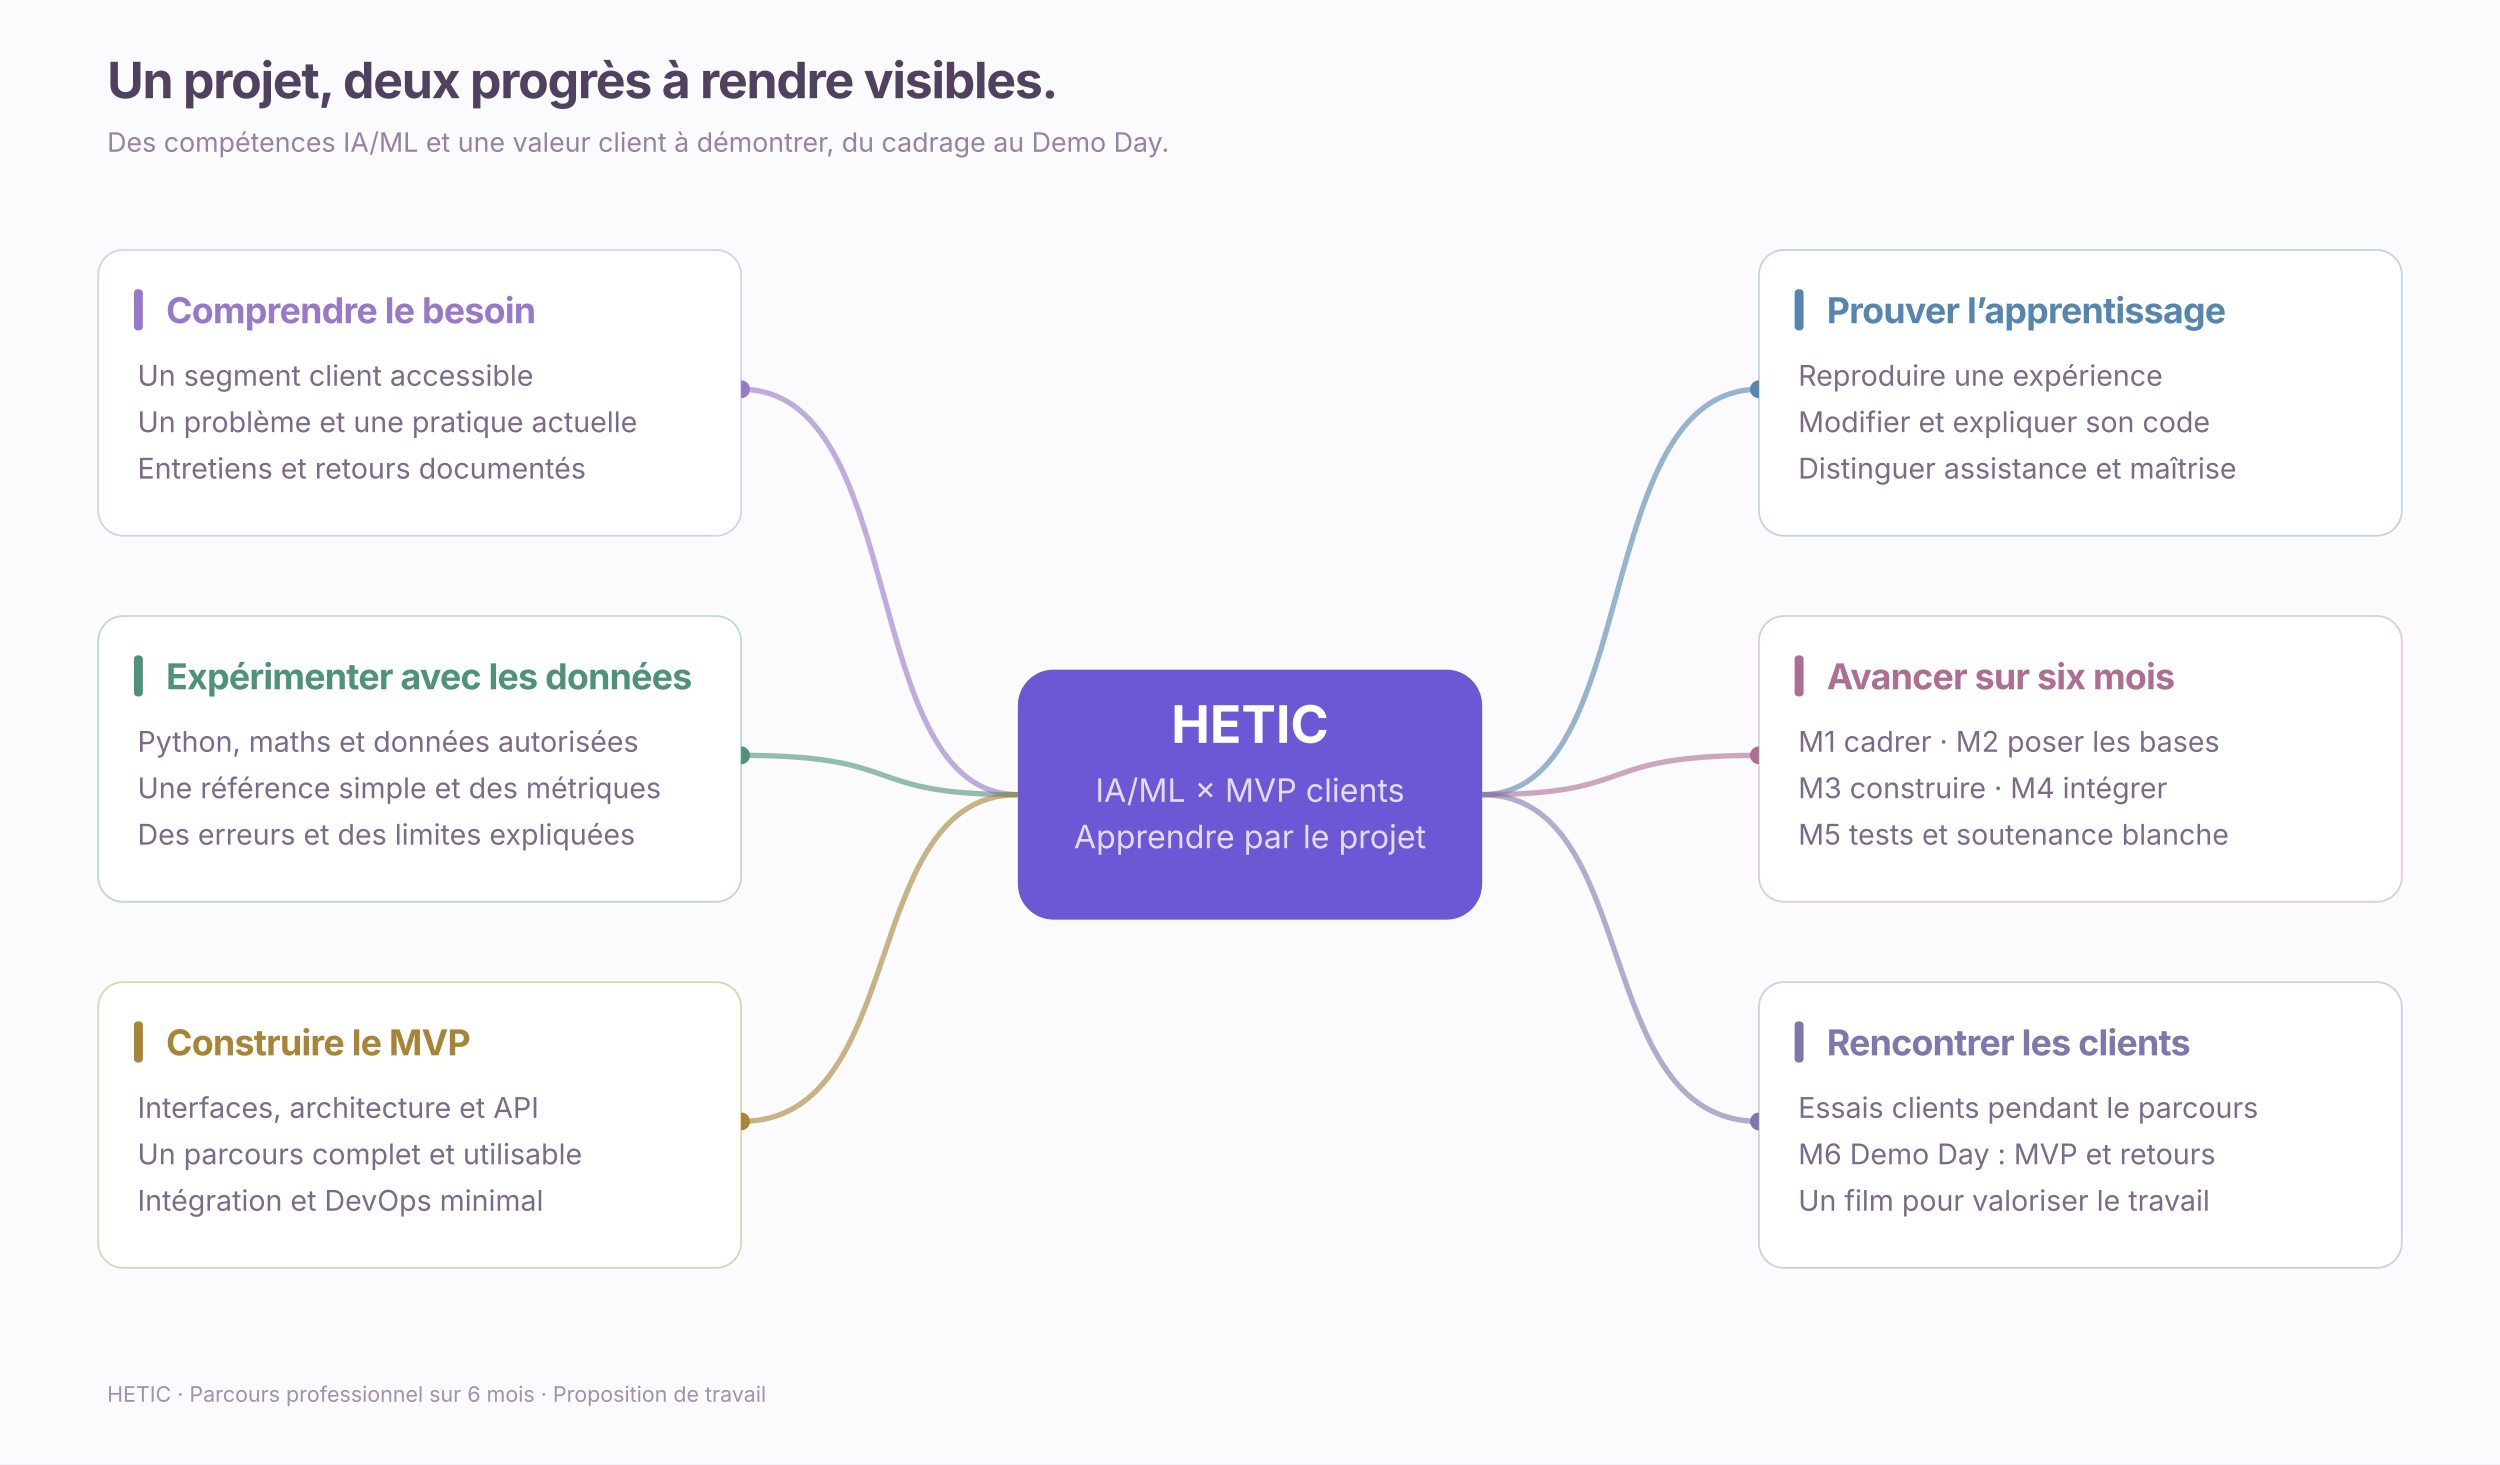
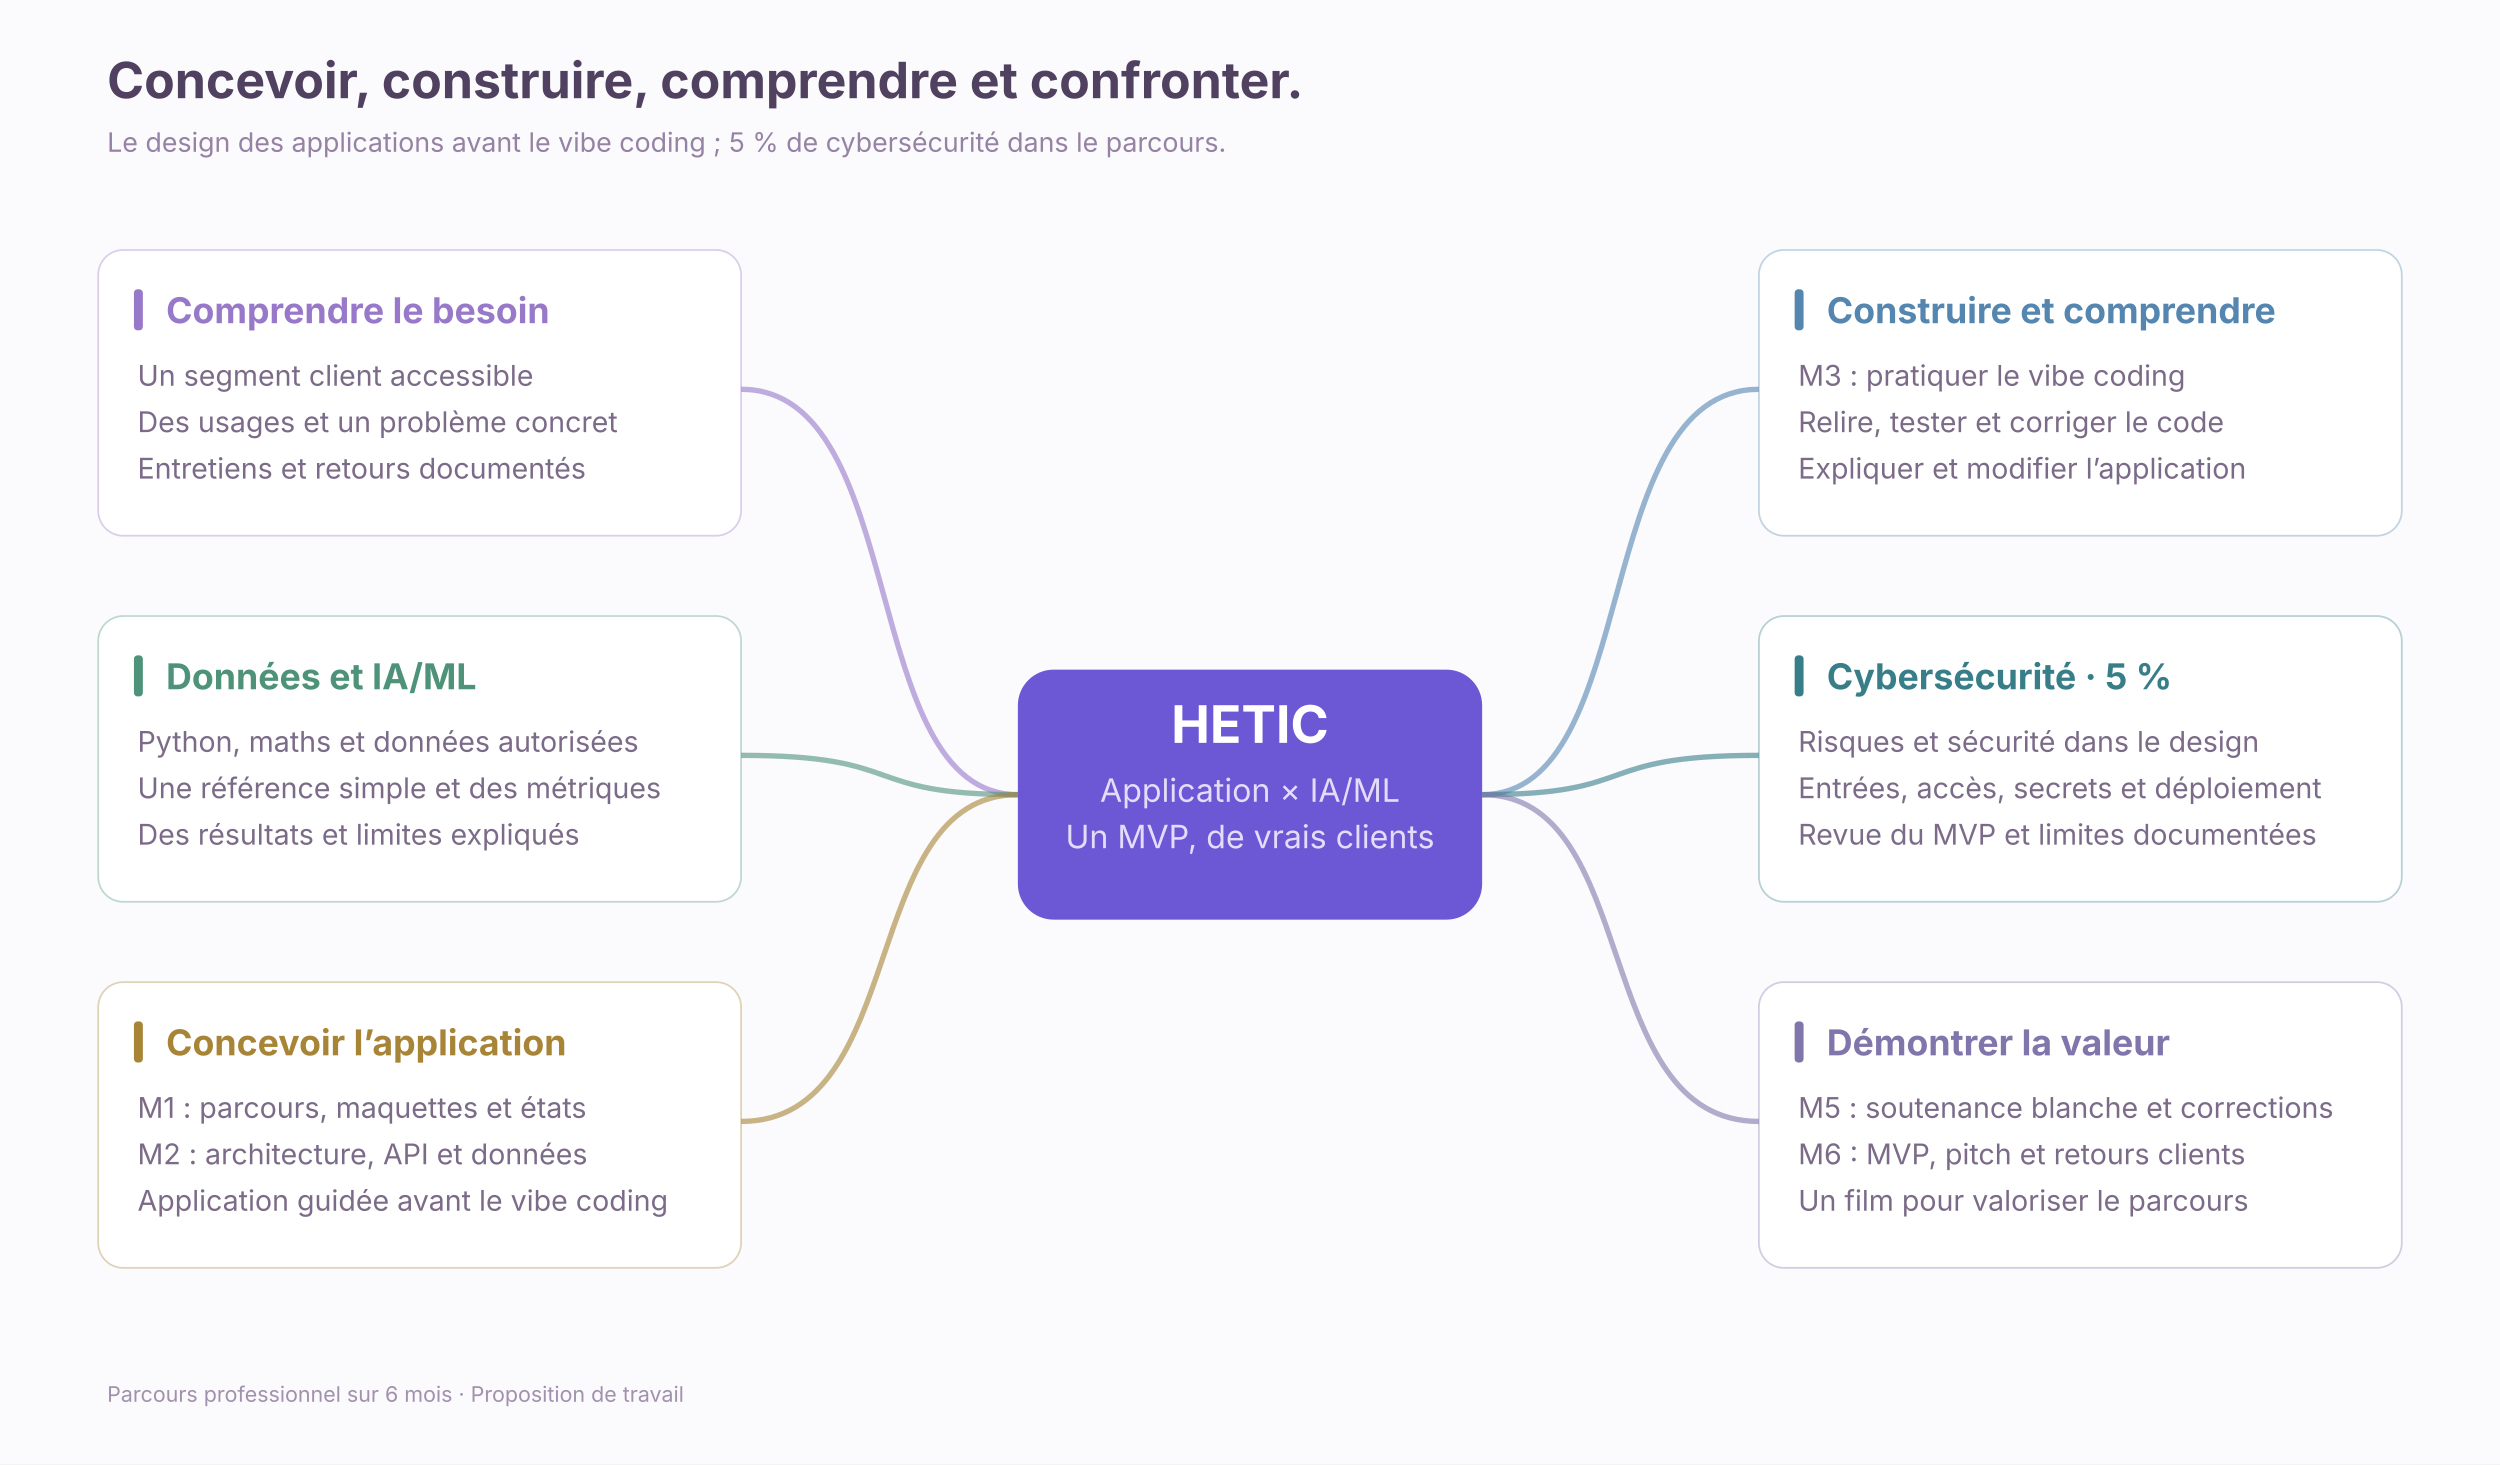
<svg xmlns="http://www.w3.org/2000/svg" viewBox="0 0 1400 820" role="img" aria-labelledby="title desc">
  <rect width="1400" height="820" fill="#fbfafc" />
-   <style>text{font-family:system-ui,-apple-system,BlinkMacSystemFont,Segoe UI,sans-serif}.branch{fill:none;stroke-width:3;opacity:.6}.label{font-size:20px;font-weight:650;letter-spacing:-.4px}.copy{font-size:16px;fill:#7c6b88}.center-copy{font-size:18px;fill:#e5dcfa}</style>
-   <text x="60" y="55" fill="#514160" font-size="28" font-weight="700" letter-spacing="-.7">Un projet, deux progrès à rendre visibles.</text>
-   <text x="60" y="85" fill="#9682a4" font-size="15">Des compétences IA/ML et une valeur client à démontrer, du cadrage au Demo Day.</text>
-   <path class="branch" stroke="#9878c9" d="M 570 445 C 480 445 510 218 415 218" />
-   <circle cx="415" cy="218" r="5" fill="#9878c9" />
+   <style>text{font-family:system-ui,-apple-system,BlinkMacSystemFont,Segoe UI,sans-serif}.copy{font-size:16px;fill:#7c6b88}</style>
+   <text x="60" y="55" fill="#514160" font-size="28" font-weight="700">Concevoir, construire, comprendre et confronter.</text>
+   <text x="60" y="85" fill="#9682a4" font-size="15">Le design des applications avant le vibe coding ; 5 % de cybersécurité dans le parcours.</text>
+   <path fill="none" stroke="#9878c9" stroke-width="3" opacity=".6" d="M 570 445 C 480 445 510 218 415 218" />
  <rect x="55" y="140" width="360" height="160" rx="14" fill="white" stroke="#9878c9" stroke-opacity=".35" />
  <rect x="75" y="162" width="5" height="23" rx="2" fill="#9878c9" />
-   <text class="label" x="93" y="181" fill="#9878c9">Comprendre le besoin</text>
+   <text x="93" y="181" fill="#9878c9" font-size="20" font-weight="650">Comprendre le besoin</text>
  <text class="copy" x="77" y="216">Un segment client accessible</text>
-   <text class="copy" x="77" y="242">Un problème et une pratique actuelle</text>
+   <text class="copy" x="77" y="242">Des usages et un problème concret</text>
  <text class="copy" x="77" y="268">Entretiens et retours documentés</text>
-   <path class="branch" stroke="#4e927a" d="M 570 445 C 480 445 510 423 415 423" />
-   <circle cx="415" cy="423" r="5" fill="#4e927a" />
+   <path fill="none" stroke="#4e927a" stroke-width="3" opacity=".6" d="M 570 445 C 480 445 510 423 415 423" />
  <rect x="55" y="345" width="360" height="160" rx="14" fill="white" stroke="#4e927a" stroke-opacity=".35" />
  <rect x="75" y="367" width="5" height="23" rx="2" fill="#4e927a" />
-   <text class="label" x="93" y="386" fill="#4e927a">Expérimenter avec les données</text>
+   <text x="93" y="386" fill="#4e927a" font-size="20" font-weight="650">Données et IA/ML</text>
  <text class="copy" x="77" y="421">Python, maths et données autorisées</text>
  <text class="copy" x="77" y="447">Une référence simple et des métriques</text>
-   <text class="copy" x="77" y="473">Des erreurs et des limites expliquées</text>
-   <path class="branch" stroke="#a78436" d="M 570 445 C 480 445 510 628 415 628" />
-   <circle cx="415" cy="628" r="5" fill="#a78436" />
+   <text class="copy" x="77" y="473">Des résultats et limites expliqués</text>
+   <path fill="none" stroke="#a78436" stroke-width="3" opacity=".6" d="M 570 445 C 480 445 510 628 415 628" />
  <rect x="55" y="550" width="360" height="160" rx="14" fill="white" stroke="#a78436" stroke-opacity=".35" />
  <rect x="75" y="572" width="5" height="23" rx="2" fill="#a78436" />
-   <text class="label" x="93" y="591" fill="#a78436">Construire le MVP</text>
-   <text class="copy" x="77" y="626">Interfaces, architecture et API</text>
-   <text class="copy" x="77" y="652">Un parcours complet et utilisable</text>
-   <text class="copy" x="77" y="678">Intégration et DevOps minimal</text>
-   <path class="branch" stroke="#5486b0" d="M 830 445 C 920 445 890 218 985 218" />
-   <circle cx="985" cy="218" r="5" fill="#5486b0" />
+   <text x="93" y="591" fill="#a78436" font-size="20" font-weight="650">Concevoir l’application</text>
+   <text class="copy" x="77" y="626">M1 : parcours, maquettes et états</text>
+   <text class="copy" x="77" y="652">M2 : architecture, API et données</text>
+   <text class="copy" x="77" y="678">Application guidée avant le vibe coding</text>
+   <path fill="none" stroke="#5486b0" stroke-width="3" opacity=".6" d="M 830 445 C 920 445 890 218 985 218" />
  <rect x="985" y="140" width="360" height="160" rx="14" fill="white" stroke="#5486b0" stroke-opacity=".35" />
  <rect x="1005" y="162" width="5" height="23" rx="2" fill="#5486b0" />
-   <text class="label" x="1023" y="181" fill="#5486b0">Prouver l’apprentissage</text>
-   <text class="copy" x="1007" y="216">Reproduire une expérience</text>
-   <text class="copy" x="1007" y="242">Modifier et expliquer son code</text>
-   <text class="copy" x="1007" y="268">Distinguer assistance et maîtrise</text>
-   <path class="branch" stroke="#ad6e91" d="M 830 445 C 920 445 890 423 985 423" />
-   <circle cx="985" cy="423" r="5" fill="#ad6e91" />
-   <rect x="985" y="345" width="360" height="160" rx="14" fill="white" stroke="#ad6e91" stroke-opacity=".35" />
-   <rect x="1005" y="367" width="5" height="23" rx="2" fill="#ad6e91" />
-   <text class="label" x="1023" y="386" fill="#ad6e91">Avancer sur six mois</text>
-   <text class="copy" x="1007" y="421">M1 cadrer · M2 poser les bases</text>
-   <text class="copy" x="1007" y="447">M3 construire · M4 intégrer</text>
-   <text class="copy" x="1007" y="473">M5 tests et soutenance blanche</text>
-   <path class="branch" stroke="#8176ac" d="M 830 445 C 920 445 890 628 985 628" />
-   <circle cx="985" cy="628" r="5" fill="#8176ac" />
+   <text x="1023" y="181" fill="#5486b0" font-size="20" font-weight="650">Construire et comprendre</text>
+   <text class="copy" x="1007" y="216">M3 : pratiquer le vibe coding</text>
+   <text class="copy" x="1007" y="242">Relire, tester et corriger le code</text>
+   <text class="copy" x="1007" y="268">Expliquer et modifier l’application</text>
+   <path fill="none" stroke="#387e88" stroke-width="3" opacity=".6" d="M 830 445 C 920 445 890 423 985 423" />
+   <rect x="985" y="345" width="360" height="160" rx="14" fill="white" stroke="#387e88" stroke-opacity=".35" />
+   <rect x="1005" y="367" width="5" height="23" rx="2" fill="#387e88" />
+   <text x="1023" y="386" fill="#387e88" font-size="20" font-weight="650">Cybersécurité · 5 %</text>
+   <text class="copy" x="1007" y="421">Risques et sécurité dans le design</text>
+   <text class="copy" x="1007" y="447">Entrées, accès, secrets et déploiement</text>
+   <text class="copy" x="1007" y="473">Revue du MVP et limites documentées</text>
+   <path fill="none" stroke="#8176ac" stroke-width="3" opacity=".6" d="M 830 445 C 920 445 890 628 985 628" />
  <rect x="985" y="550" width="360" height="160" rx="14" fill="white" stroke="#8176ac" stroke-opacity=".35" />
  <rect x="1005" y="572" width="5" height="23" rx="2" fill="#8176ac" />
-   <text class="label" x="1023" y="591" fill="#8176ac">Rencontrer les clients</text>
-   <text class="copy" x="1007" y="626">Essais clients pendant le parcours</text>
-   <text class="copy" x="1007" y="652">M6 Demo Day : MVP et retours</text>
-   <text class="copy" x="1007" y="678">Un film pour valoriser le travail</text>
+   <text x="1023" y="591" fill="#8176ac" font-size="20" font-weight="650">Démontrer la valeur</text>
+   <text class="copy" x="1007" y="626">M5 : soutenance blanche et corrections</text>
+   <text class="copy" x="1007" y="652">M6 : MVP, pitch et retours clients</text>
+   <text class="copy" x="1007" y="678">Un film pour valoriser le parcours</text>
  <rect x="570" y="375" width="260" height="140" rx="20" fill="#6c58d5" />
  <text x="700" y="416" text-anchor="middle" fill="white" font-size="29" font-weight="750">HETIC</text>
-   <text class="center-copy" x="700" y="449" text-anchor="middle">IA/ML × MVP clients</text>
-   <text class="center-copy" x="700" y="475" text-anchor="middle">Apprendre par le projet</text>
-   <text x="60" y="785" fill="#a291ad" font-size="12">HETIC · Parcours professionnel sur 6 mois · Proposition de travail</text>
+   <text x="700" y="449" text-anchor="middle" fill="#e5dcfa" font-size="18">Application × IA/ML</text>
+   <text x="700" y="475" text-anchor="middle" fill="#e5dcfa" font-size="18">Un MVP, de vrais clients</text>
+   <text x="60" y="785" fill="#a291ad" font-size="12">Parcours professionnel sur 6 mois · Proposition de travail</text>
</svg>
